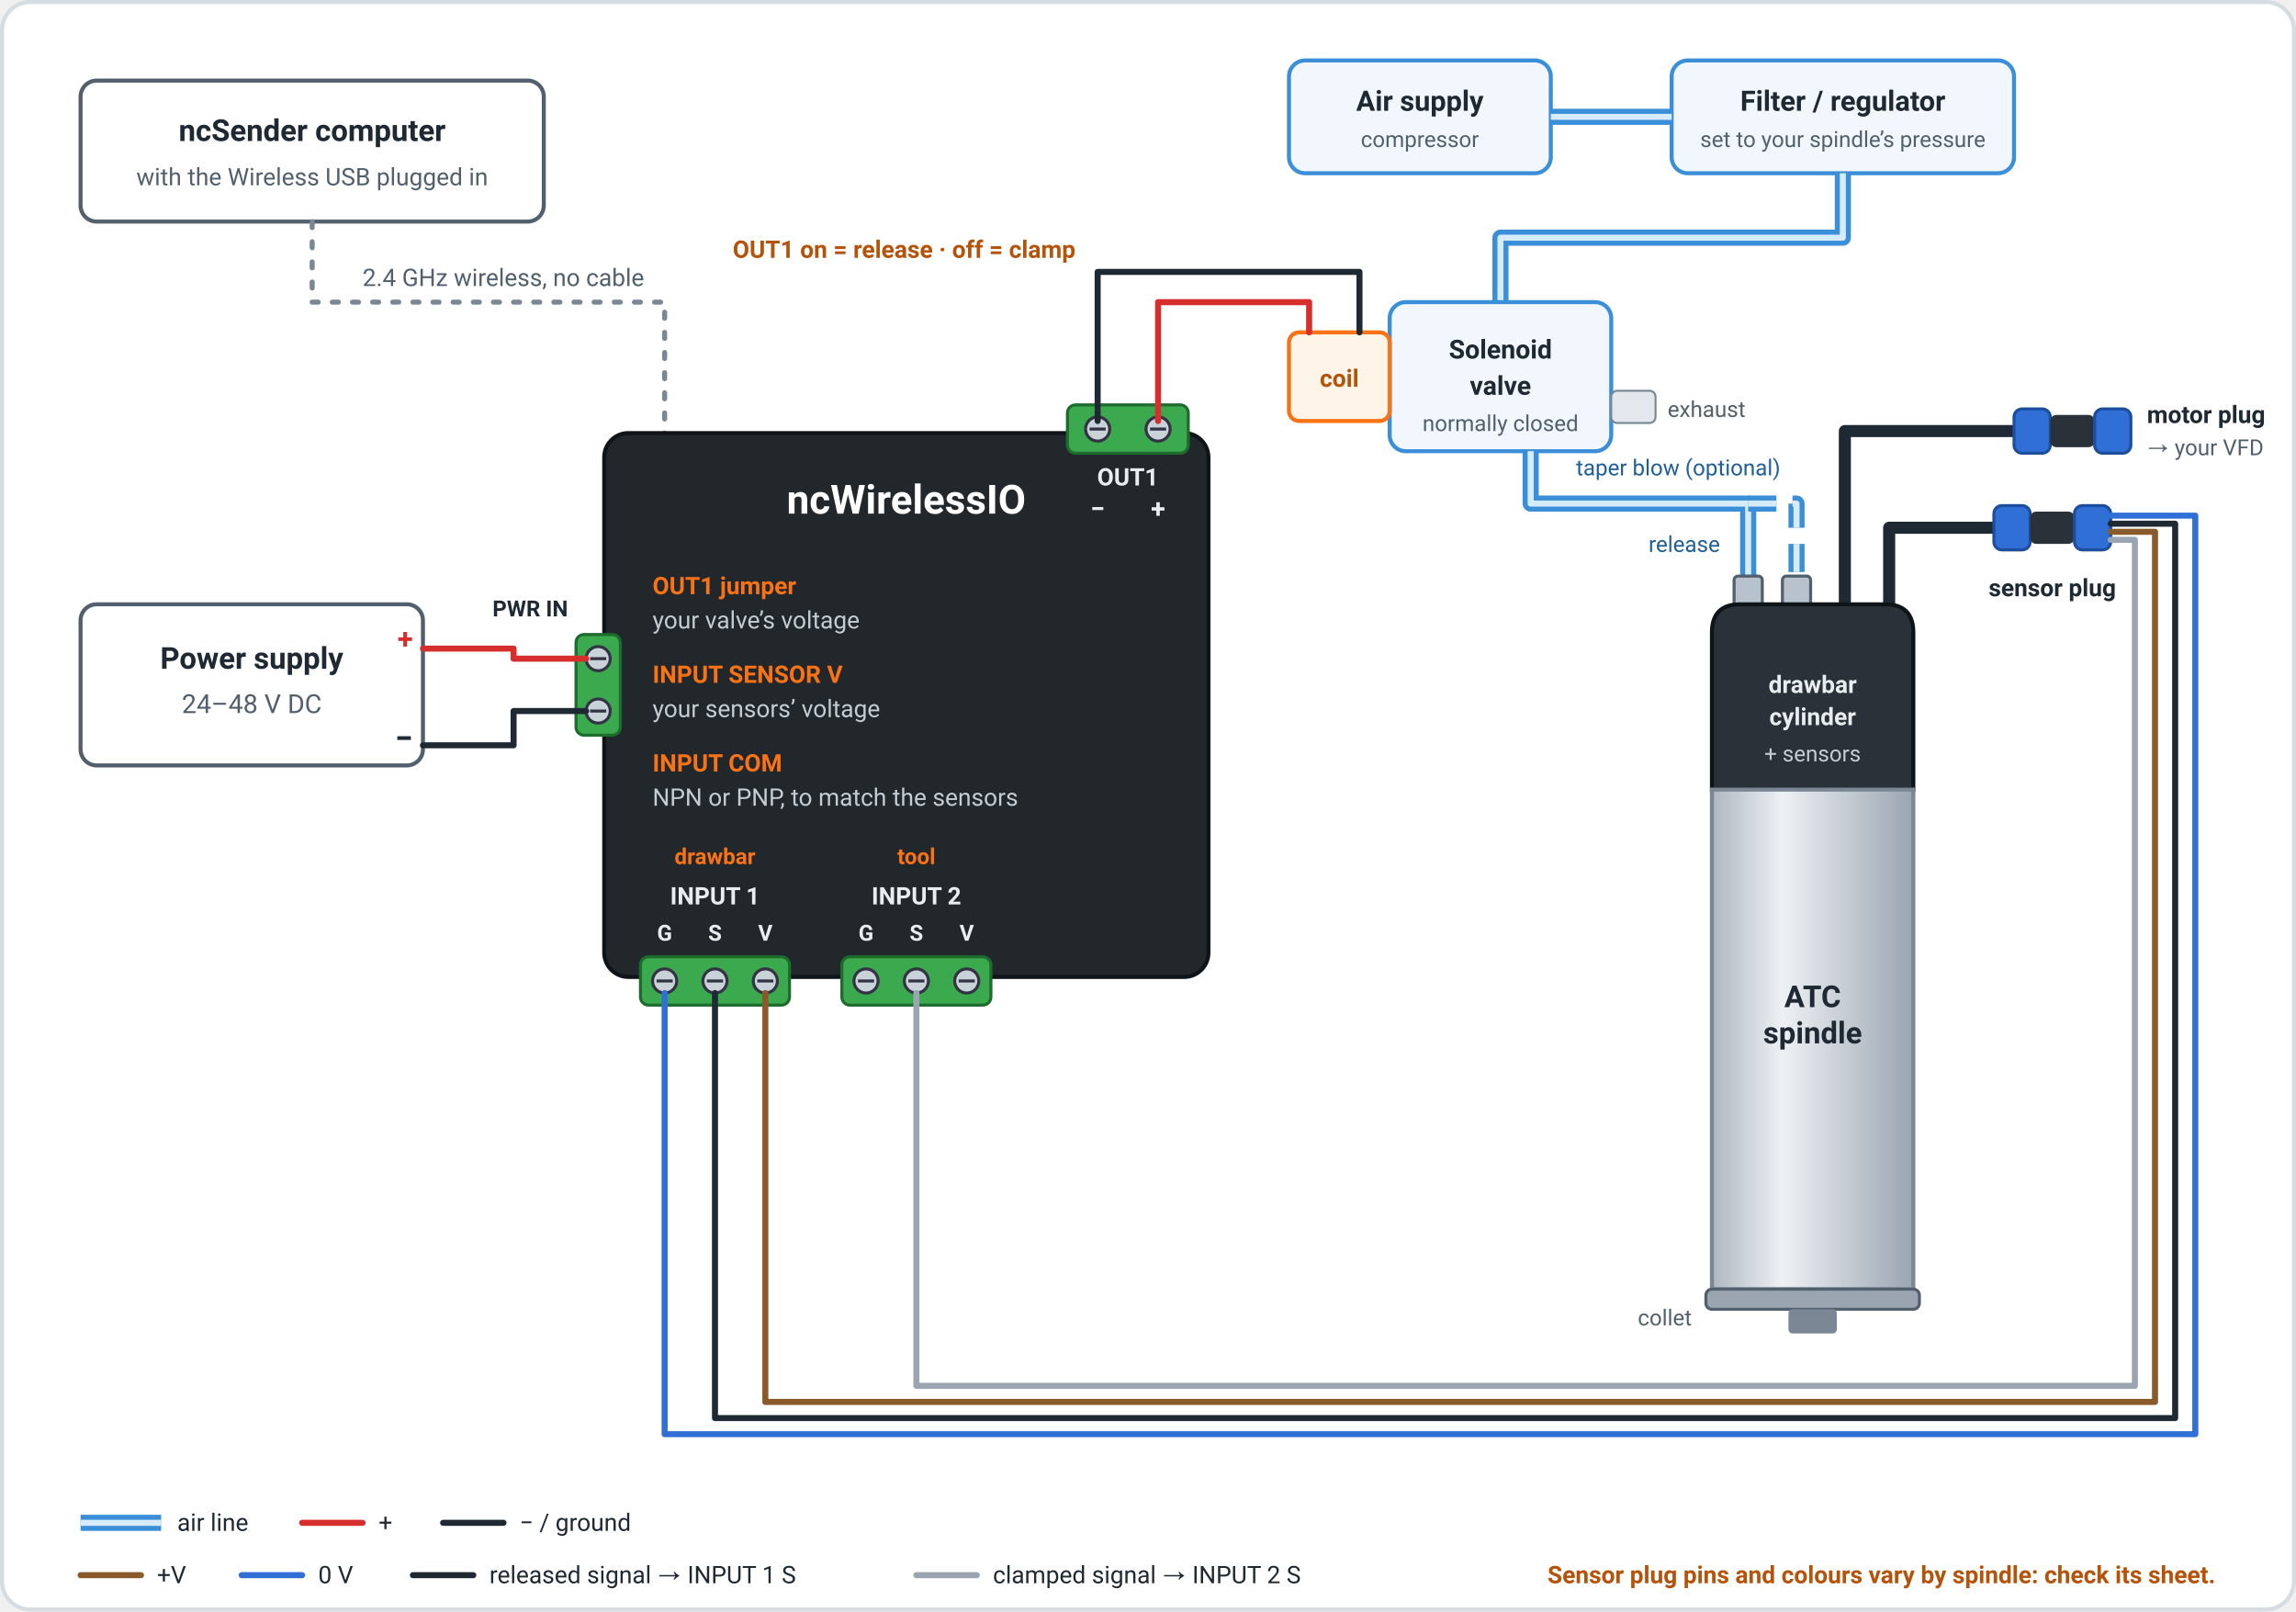
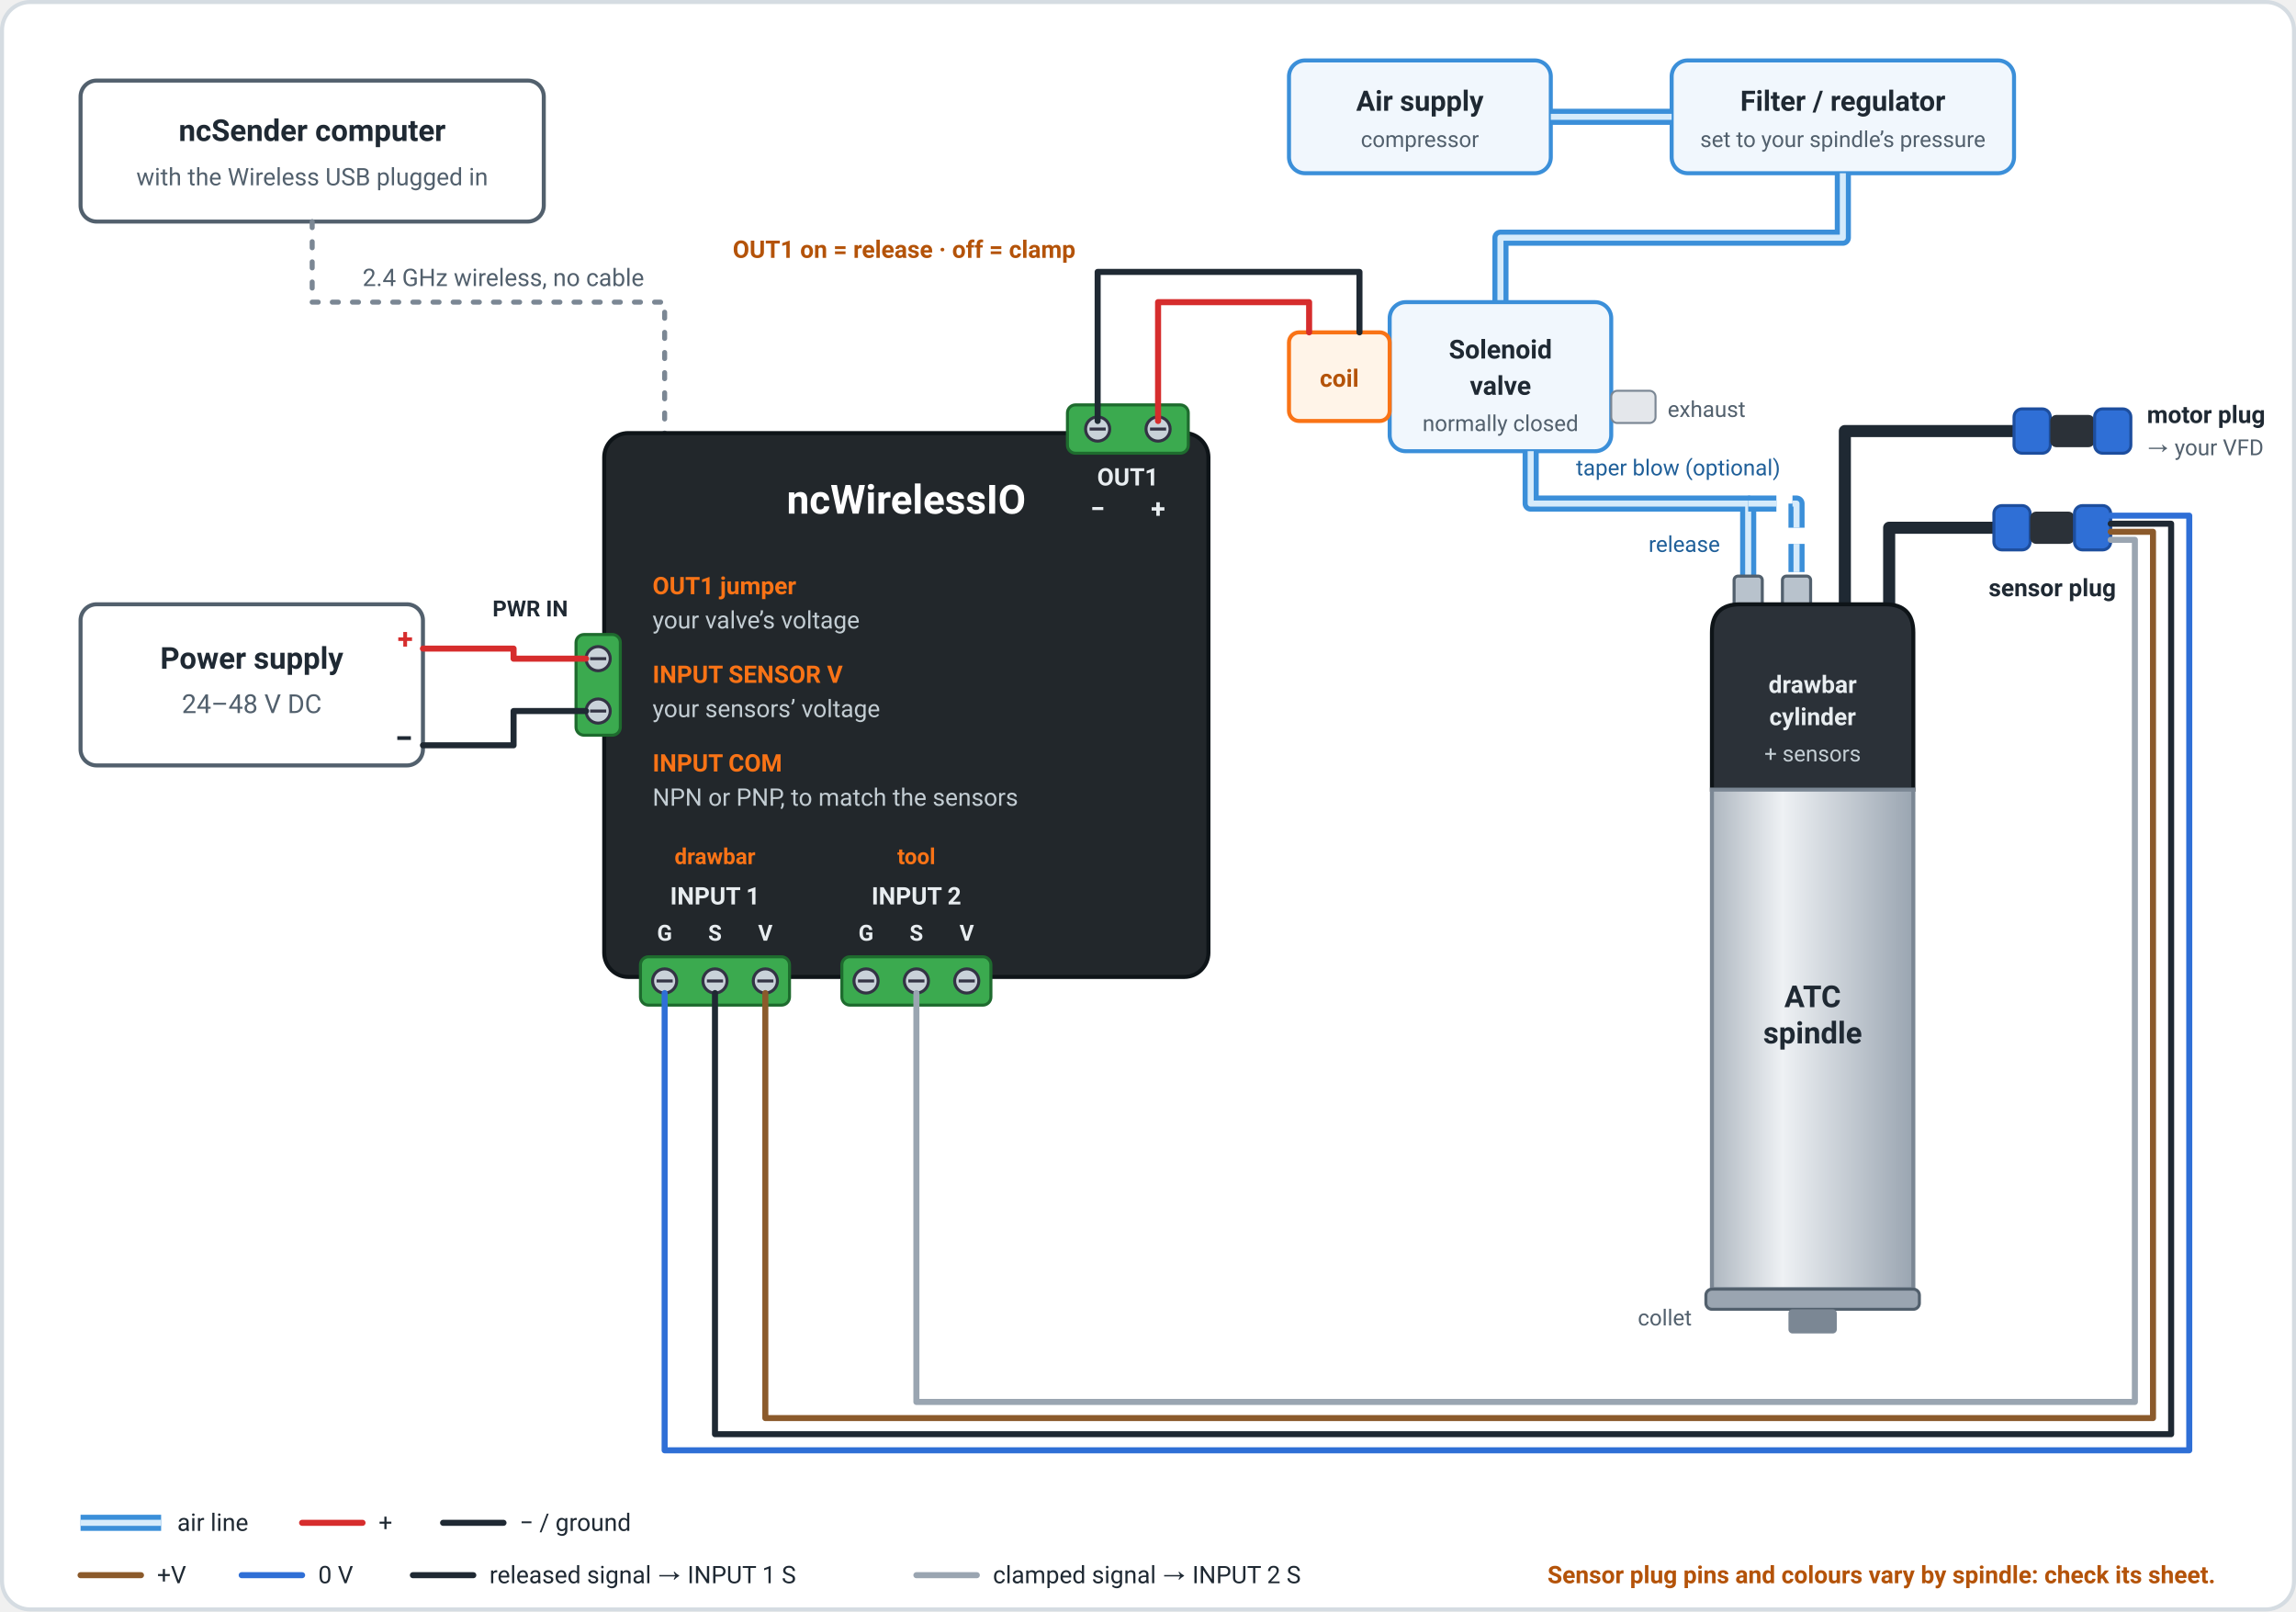
<svg xmlns="http://www.w3.org/2000/svg" width="1140" height="800" viewBox="0 0 1140 800" font-family="-apple-system, Segoe UI, Roboto, Helvetica, Arial, sans-serif" role="img" aria-label="Wiring a generic pneumatic ATC spindle to ncWirelessIO">
  <defs>
    <linearGradient id="steel" x1="0" x2="1">
      <stop offset="0" stop-color="#AEB7C0" />
      <stop offset="0.35" stop-color="#EEF1F4" />
      <stop offset="1" stop-color="#9AA5B1" />
    </linearGradient>
  </defs>
  <rect x="1" y="1" width="1138" height="798" rx="14" fill="#FFFFFF" stroke="#D5DCE2" stroke-width="2" />
  <rect x="40" y="40" width="230" height="70" rx="8" fill="#FFFFFF" stroke="#52606D" stroke-width="2" />
  <text x="155" y="70" font-size="15" text-anchor="middle" font-weight="700" fill="#1F2933">ncSender computer</text>
  <text x="155" y="92" font-size="12" text-anchor="middle" font-weight="400" fill="#52606D">with the Wireless USB plugged in</text>
  <path d="M155,110 L155,150 L330,150 L330,215" fill="none" stroke="#7B8794" stroke-width="2.5" stroke-linejoin="round" stroke-linecap="round" stroke-dasharray="3 7" />
  <text x="180" y="142" font-size="12" text-anchor="start" font-weight="400" fill="#52606D">2.4 GHz wireless, no cable</text>
  <rect x="40" y="300" width="170" height="80" rx="8" fill="#FFFFFF" stroke="#52606D" stroke-width="2" />
  <text x="125" y="332" font-size="15" text-anchor="middle" font-weight="700" fill="#1F2933">Power supply</text>
  <text x="125" y="354" font-size="13" text-anchor="middle" font-weight="400" fill="#52606D">24–48 V DC</text>
  <text x="205" y="322" font-size="14" text-anchor="end" font-weight="700" fill="#D62D2D">+</text>
  <text x="205" y="372" font-size="16" text-anchor="end" font-weight="700" fill="#1F2933">−</text>
  <rect x="300" y="215" width="300" height="270" rx="12" fill="#22272B" stroke="#0E1418" stroke-width="2" />
  <text x="450.0" y="255" font-size="20" text-anchor="middle" font-weight="700" fill="#FFFFFF">ncWirelessIO</text>
  <rect x="286" y="315" width="22" height="50" rx="4" fill="#3BAA4F" stroke="#1E6B2E" stroke-width="1.5" />
  <circle cx="297" cy="327" r="6" fill="#C9D2D9" stroke="#334" stroke-width="1.5" />
  <line x1="293" y1="327" x2="301" y2="327" stroke="#334" stroke-width="1.5" />
  <circle cx="297" cy="353" r="6" fill="#C9D2D9" stroke="#334" stroke-width="1.5" />
  <line x1="293" y1="353" x2="301" y2="353" stroke="#334" stroke-width="1.5" />
  <text x="282" y="306" font-size="11" text-anchor="end" font-weight="700" fill="#1F2933">PWR IN</text>
  <path d="M210,322 L255,322 L255,327 L291,327" fill="none" stroke="#D62D2D" stroke-width="3" stroke-linejoin="round" stroke-linecap="round" />
  <path d="M210,370 L255,370 L255,353 L291,353" fill="none" stroke="#1F2933" stroke-width="3" stroke-linejoin="round" stroke-linecap="round" />
  <rect x="530" y="201" width="60" height="24" rx="4" fill="#3BAA4F" stroke="#1E6B2E" stroke-width="1.5" />
  <circle cx="545" cy="213" r="6" fill="#C9D2D9" stroke="#334" stroke-width="1.5" />
  <line x1="541" y1="213" x2="549" y2="213" stroke="#334" stroke-width="1.5" />
  <circle cx="575" cy="213" r="6" fill="#C9D2D9" stroke="#334" stroke-width="1.5" />
  <line x1="571" y1="213" x2="579" y2="213" stroke="#334" stroke-width="1.5" />
  <text x="560" y="241" font-size="12" text-anchor="middle" font-weight="700" fill="#E8EDF0">OUT1</text>
  <text x="545" y="257" font-size="13" text-anchor="middle" font-weight="700" fill="#E8EDF0">−</text>
  <text x="575" y="257" font-size="13" text-anchor="middle" font-weight="700" fill="#E8EDF0">+</text>
  <rect x="318" y="475" width="74" height="24" rx="4" fill="#3BAA4F" stroke="#1E6B2E" stroke-width="1.5" />
  <circle cx="330" cy="487" r="6" fill="#C9D2D9" stroke="#334" stroke-width="1.5" />
  <line x1="326" y1="487" x2="334" y2="487" stroke="#334" stroke-width="1.5" />
  <text x="330" y="467" font-size="11" text-anchor="middle" font-weight="700" fill="#E8EDF0">G</text>
  <circle cx="355" cy="487" r="6" fill="#C9D2D9" stroke="#334" stroke-width="1.5" />
  <line x1="351" y1="487" x2="359" y2="487" stroke="#334" stroke-width="1.5" />
  <text x="355" y="467" font-size="11" text-anchor="middle" font-weight="700" fill="#E8EDF0">S</text>
  <circle cx="380" cy="487" r="6" fill="#C9D2D9" stroke="#334" stroke-width="1.5" />
  <line x1="376" y1="487" x2="384" y2="487" stroke="#334" stroke-width="1.5" />
  <text x="380" y="467" font-size="11" text-anchor="middle" font-weight="700" fill="#E8EDF0">V</text>
  <text x="355" y="449" font-size="12" text-anchor="middle" font-weight="700" fill="#E8EDF0">INPUT 1</text>
  <rect x="418" y="475" width="74" height="24" rx="4" fill="#3BAA4F" stroke="#1E6B2E" stroke-width="1.5" />
  <circle cx="430" cy="487" r="6" fill="#C9D2D9" stroke="#334" stroke-width="1.5" />
  <line x1="426" y1="487" x2="434" y2="487" stroke="#334" stroke-width="1.5" />
  <text x="430" y="467" font-size="11" text-anchor="middle" font-weight="700" fill="#E8EDF0">G</text>
  <circle cx="455" cy="487" r="6" fill="#C9D2D9" stroke="#334" stroke-width="1.5" />
  <line x1="451" y1="487" x2="459" y2="487" stroke="#334" stroke-width="1.5" />
  <text x="455" y="467" font-size="11" text-anchor="middle" font-weight="700" fill="#E8EDF0">S</text>
  <circle cx="480" cy="487" r="6" fill="#C9D2D9" stroke="#334" stroke-width="1.5" />
  <line x1="476" y1="487" x2="484" y2="487" stroke="#334" stroke-width="1.5" />
  <text x="480" y="467" font-size="11" text-anchor="middle" font-weight="700" fill="#E8EDF0">V</text>
  <text x="455" y="449" font-size="12" text-anchor="middle" font-weight="700" fill="#E8EDF0">INPUT 2</text>
  <text x="324" y="295" font-size="12" text-anchor="start" font-weight="700" fill="#F97316">OUT1 jumper</text>
  <text x="324" y="312" font-size="12" text-anchor="start" font-weight="400" fill="#C3CDD3">your valve’s voltage</text>
  <text x="324" y="339" font-size="12" text-anchor="start" font-weight="700" fill="#F97316">INPUT SENSOR V</text>
  <text x="324" y="356" font-size="12" text-anchor="start" font-weight="400" fill="#C3CDD3">your sensors’ voltage</text>
  <text x="324" y="383" font-size="12" text-anchor="start" font-weight="700" fill="#F97316">INPUT COM</text>
  <text x="324" y="400" font-size="12" text-anchor="start" font-weight="400" fill="#C3CDD3">NPN or PNP, to match the sensors</text>
  <rect x="640" y="30" width="130" height="56" rx="8" fill="#F1F7FD" stroke="#3B8FD9" stroke-width="2" />
  <text x="705" y="55" font-size="14" text-anchor="middle" font-weight="700" fill="#1F2933">Air supply</text>
  <text x="705" y="73" font-size="11" text-anchor="middle" font-weight="400" fill="#52606D">compressor</text>
  <rect x="830" y="30" width="170" height="56" rx="8" fill="#F1F7FD" stroke="#3B8FD9" stroke-width="2" />
  <text x="915" y="55" font-size="14" text-anchor="middle" font-weight="700" fill="#1F2933">Filter / regulator</text>
  <text x="915" y="73" font-size="11" text-anchor="middle" font-weight="400" fill="#52606D">set to your spindle’s pressure</text>
  <path d="M770,58 L830,58" fill="none" stroke="#3B8FD9" stroke-width="8" stroke-linejoin="round" />
  <path d="M770,58 L830,58" fill="none" stroke="#D6EBFB" stroke-width="3" stroke-linejoin="round" />
  <path d="M915,86 L915,118 L745,118 L745,150" fill="none" stroke="#3B8FD9" stroke-width="8" stroke-linejoin="round" />
  <path d="M915,86 L915,118 L745,118 L745,150" fill="none" stroke="#D6EBFB" stroke-width="3" stroke-linejoin="round" />
  <rect x="690" y="150" width="110" height="74" rx="8" fill="#F1F7FD" stroke="#3B8FD9" stroke-width="2" />
  <text x="745.0" y="178" font-size="13" text-anchor="middle" font-weight="700" fill="#1F2933">Solenoid</text>
  <text x="745.0" y="196" font-size="13" text-anchor="middle" font-weight="700" fill="#1F2933">valve</text>
  <text x="745.0" y="214" font-size="11" text-anchor="middle" font-weight="400" fill="#52606D">normally closed</text>
  <rect x="640" y="165" width="50" height="44" rx="5" fill="#FFF4E8" stroke="#F97316" stroke-width="2" />
  <text x="665" y="192" font-size="12" text-anchor="middle" font-weight="700" fill="#B45309">coil</text>
  <path d="M650,165 L650,150 L575,150 L575,209" fill="none" stroke="#D62D2D" stroke-width="3" stroke-linejoin="round" stroke-linecap="round" />
  <path d="M675,165 L675,135 L545,135 L545,209" fill="none" stroke="#1F2933" stroke-width="3" stroke-linejoin="round" stroke-linecap="round" />
  <text x="534" y="128" font-size="12" text-anchor="end" font-weight="700" fill="#B45309">OUT1 on = release · off = clamp</text>
  <rect x="800" y="194" width="22" height="16" rx="3" fill="#E4E7EB" stroke="#7B8794" />
  <text x="828" y="207" font-size="11" text-anchor="start" font-weight="400" fill="#52606D">exhaust</text>
  <path d="M760,224 L760,250 L868,250 L868,290" fill="none" stroke="#3B8FD9" stroke-width="8" stroke-linejoin="round" />
  <path d="M760,224 L760,250 L868,250 L868,290" fill="none" stroke="#D6EBFB" stroke-width="3" stroke-linejoin="round" />
  <path d="M868,250 L892,250 L892,290" fill="none" stroke="#3B8FD9" stroke-width="8" stroke-linejoin="round" stroke-dasharray="14 8" />
  <path d="M868,250 L892,250 L892,290" fill="none" stroke="#D6EBFB" stroke-width="3" stroke-linejoin="round" stroke-dasharray="14 8" />
  <rect x="861" y="286" width="14" height="16" rx="2" fill="#B8C2CC" stroke="#52606D" stroke-width="1.5" />
  <rect x="885" y="286" width="14" height="16" rx="2" fill="#B8C2CC" stroke="#52606D" stroke-width="1.5" />
  <text x="854" y="274" font-size="11" text-anchor="end" font-weight="400" fill="#1F5F99">release</text>
  <text x="884" y="236" font-size="11" text-anchor="end" font-weight="400" fill="#1F5F99">taper blow (optional)</text>
  <path d="M916,300 L916,214 L1000,214" fill="none" stroke="#1F2933" stroke-width="6" stroke-linejoin="round" stroke-linecap="round" />
  <path d="M938,300 L938,262 L990,262" fill="none" stroke="#1F2933" stroke-width="6" stroke-linejoin="round" stroke-linecap="round" />
  <rect x="1000" y="203" width="18" height="22" rx="4" fill="#2F6FD6" stroke="#1D4E9E" stroke-width="1.5" />
  <rect x="1018" y="206" width="22" height="16" rx="3" fill="#2B3138" />
  <rect x="1040" y="203" width="18" height="22" rx="4" fill="#2F6FD6" stroke="#1D4E9E" stroke-width="1.5" />
  <text x="1066" y="210" font-size="12" text-anchor="start" font-weight="700" fill="#1F2933">motor plug</text>
  <text x="1066" y="226" font-size="11" text-anchor="start" font-weight="400" fill="#52606D">→ your VFD</text>
  <rect x="990" y="251" width="18" height="22" rx="4" fill="#2F6FD6" stroke="#1D4E9E" stroke-width="1.5" />
  <rect x="1008" y="254" width="22" height="16" rx="3" fill="#2B3138" />
  <rect x="1030" y="251" width="18" height="22" rx="4" fill="#2F6FD6" stroke="#1D4E9E" stroke-width="1.5" />
  <text x="1019" y="296" font-size="12" text-anchor="middle" font-weight="700" fill="#1F2933">sensor plug</text>
  <path d="M850,314 Q850,300 864,300 L936,300 Q950,300 950,314 L950,392 L850,392 Z" fill="#2B3138" stroke="#0E1418" stroke-width="2" />
  <rect x="850" y="392" width="100" height="248" fill="url(#steel)" stroke="#7B8794" stroke-width="2" />
  <rect x="847" y="640" width="106" height="10" rx="3" fill="#9AA5B1" stroke="#52606D" stroke-width="1.5" />
  <rect x="888" y="650" width="24" height="12" rx="2" fill="#7B8794" />
  <text x="900.0" y="344" font-size="12" text-anchor="middle" font-weight="700" fill="#E8EDF0">drawbar</text>
  <text x="900.0" y="360" font-size="12" text-anchor="middle" font-weight="700" fill="#E8EDF0">cylinder</text>
  <text x="900.0" y="378" font-size="11" text-anchor="middle" font-weight="400" fill="#C3CDD3">+ sensors</text>
  <text x="900.0" y="500" font-size="15" text-anchor="middle" font-weight="700" fill="#1F2933">ATC</text>
  <text x="900.0" y="518" font-size="15" text-anchor="middle" font-weight="700" fill="#1F2933">spindle</text>
  <text x="840" y="658" font-size="11" text-anchor="end" font-weight="400" fill="#52606D">collet</text>
-   <path d="M1048,256 L1090,256 L1090,712 L330,712 L330,493" fill="none" stroke="#2F6FD6" stroke-width="3" stroke-linejoin="round" stroke-linecap="round" />
-   <path d="M1048,260 L1080,260 L1080,704 L355,704 L355,493" fill="none" stroke="#1F2933" stroke-width="3" stroke-linejoin="round" stroke-linecap="round" />
-   <path d="M1048,264 L1070,264 L1070,696 L380,696 L380,493" fill="none" stroke="#8B5A2B" stroke-width="3" stroke-linejoin="round" stroke-linecap="round" />
-   <path d="M1048,268 L1060,268 L1060,688 L455,688 L455,493" fill="none" stroke="#9AA5B1" stroke-width="3" stroke-linejoin="round" stroke-linecap="round" />
+   <path d="M1048,256 L1087,256 L1087,720 L330,720 L330,493" fill="none" stroke="#2F6FD6" stroke-width="3" stroke-linejoin="round" stroke-linecap="round" />
+   <path d="M1048,260 L1078,260 L1078,712 L355,712 L355,493" fill="none" stroke="#1F2933" stroke-width="3" stroke-linejoin="round" stroke-linecap="round" />
+   <path d="M1048,264 L1069,264 L1069,704 L380,704 L380,493" fill="none" stroke="#8B5A2B" stroke-width="3" stroke-linejoin="round" stroke-linecap="round" />
+   <path d="M1048,268 L1060,268 L1060,696 L455,696 L455,493" fill="none" stroke="#9AA5B1" stroke-width="3" stroke-linejoin="round" stroke-linecap="round" />
  <text x="355" y="429" font-size="11" text-anchor="middle" font-weight="700" fill="#F97316">drawbar</text>
  <text x="455" y="429" font-size="11" text-anchor="middle" font-weight="700" fill="#F97316">tool</text>
  <path d="M40,756 L80,756" fill="none" stroke="#3B8FD9" stroke-width="8" stroke-linejoin="round" />
  <path d="M40,756 L80,756" fill="none" stroke="#D6EBFB" stroke-width="3" stroke-linejoin="round" />
  <text x="88" y="760" font-size="12" text-anchor="start" font-weight="400" fill="#1F2933">air line</text>
  <path d="M150,756 L180,756" fill="none" stroke="#D62D2D" stroke-width="3" stroke-linejoin="round" stroke-linecap="round" />
  <text x="188" y="760" font-size="12" text-anchor="start" font-weight="400" fill="#1F2933">+</text>
  <path d="M220,756 L250,756" fill="none" stroke="#1F2933" stroke-width="3" stroke-linejoin="round" stroke-linecap="round" />
  <text x="258" y="760" font-size="12" text-anchor="start" font-weight="400" fill="#1F2933">− / ground</text>
  <path d="M40,782 L70,782" fill="none" stroke="#8B5A2B" stroke-width="3" stroke-linejoin="round" stroke-linecap="round" />
  <text x="78" y="786" font-size="12" text-anchor="start" font-weight="400" fill="#1F2933">+V</text>
  <path d="M120,782 L150,782" fill="none" stroke="#2F6FD6" stroke-width="3" stroke-linejoin="round" stroke-linecap="round" />
  <text x="158" y="786" font-size="12" text-anchor="start" font-weight="400" fill="#1F2933">0 V</text>
  <path d="M205,782 L235,782" fill="none" stroke="#1F2933" stroke-width="3" stroke-linejoin="round" stroke-linecap="round" />
  <text x="243" y="786" font-size="12" text-anchor="start" font-weight="400" fill="#1F2933">released signal → INPUT 1 S</text>
  <path d="M455,782 L485,782" fill="none" stroke="#9AA5B1" stroke-width="3" stroke-linejoin="round" stroke-linecap="round" />
  <text x="493" y="786" font-size="12" text-anchor="start" font-weight="400" fill="#1F2933">clamped signal → INPUT 2 S</text>
  <text x="1100" y="786" font-size="12" text-anchor="end" font-weight="700" fill="#B45309">Sensor plug pins and colours vary by spindle: check its sheet.</text>
</svg>
